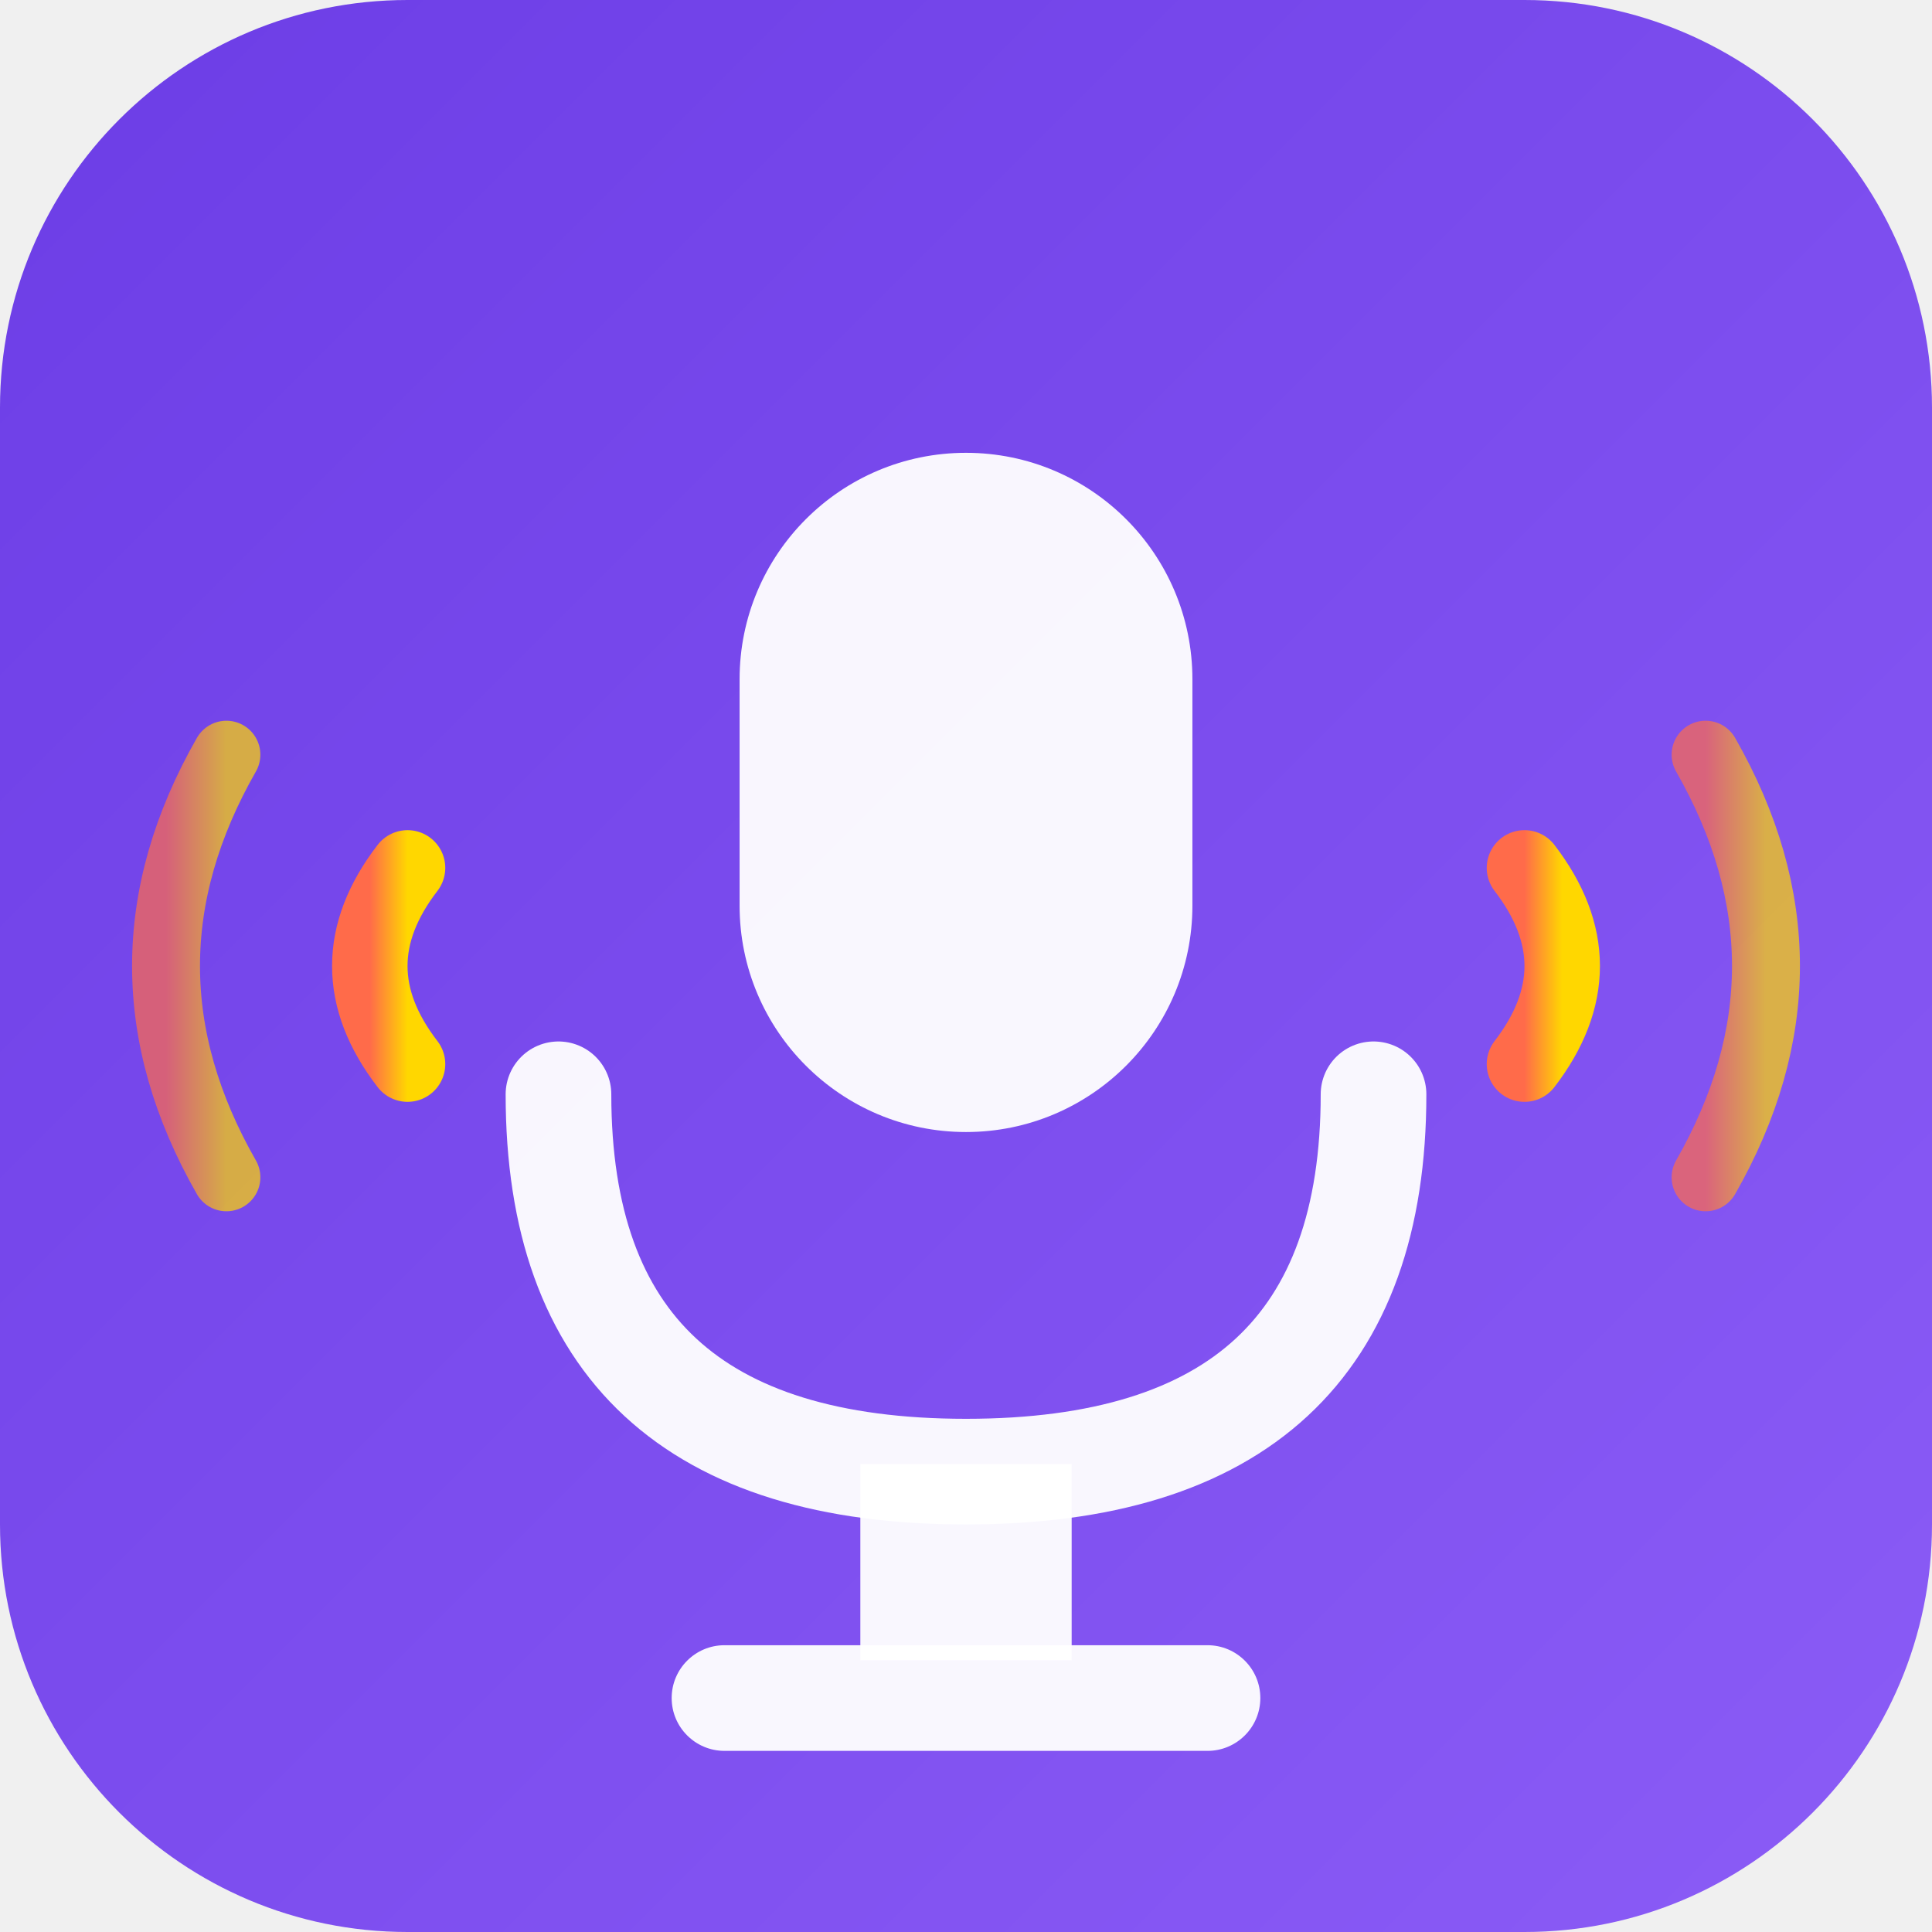
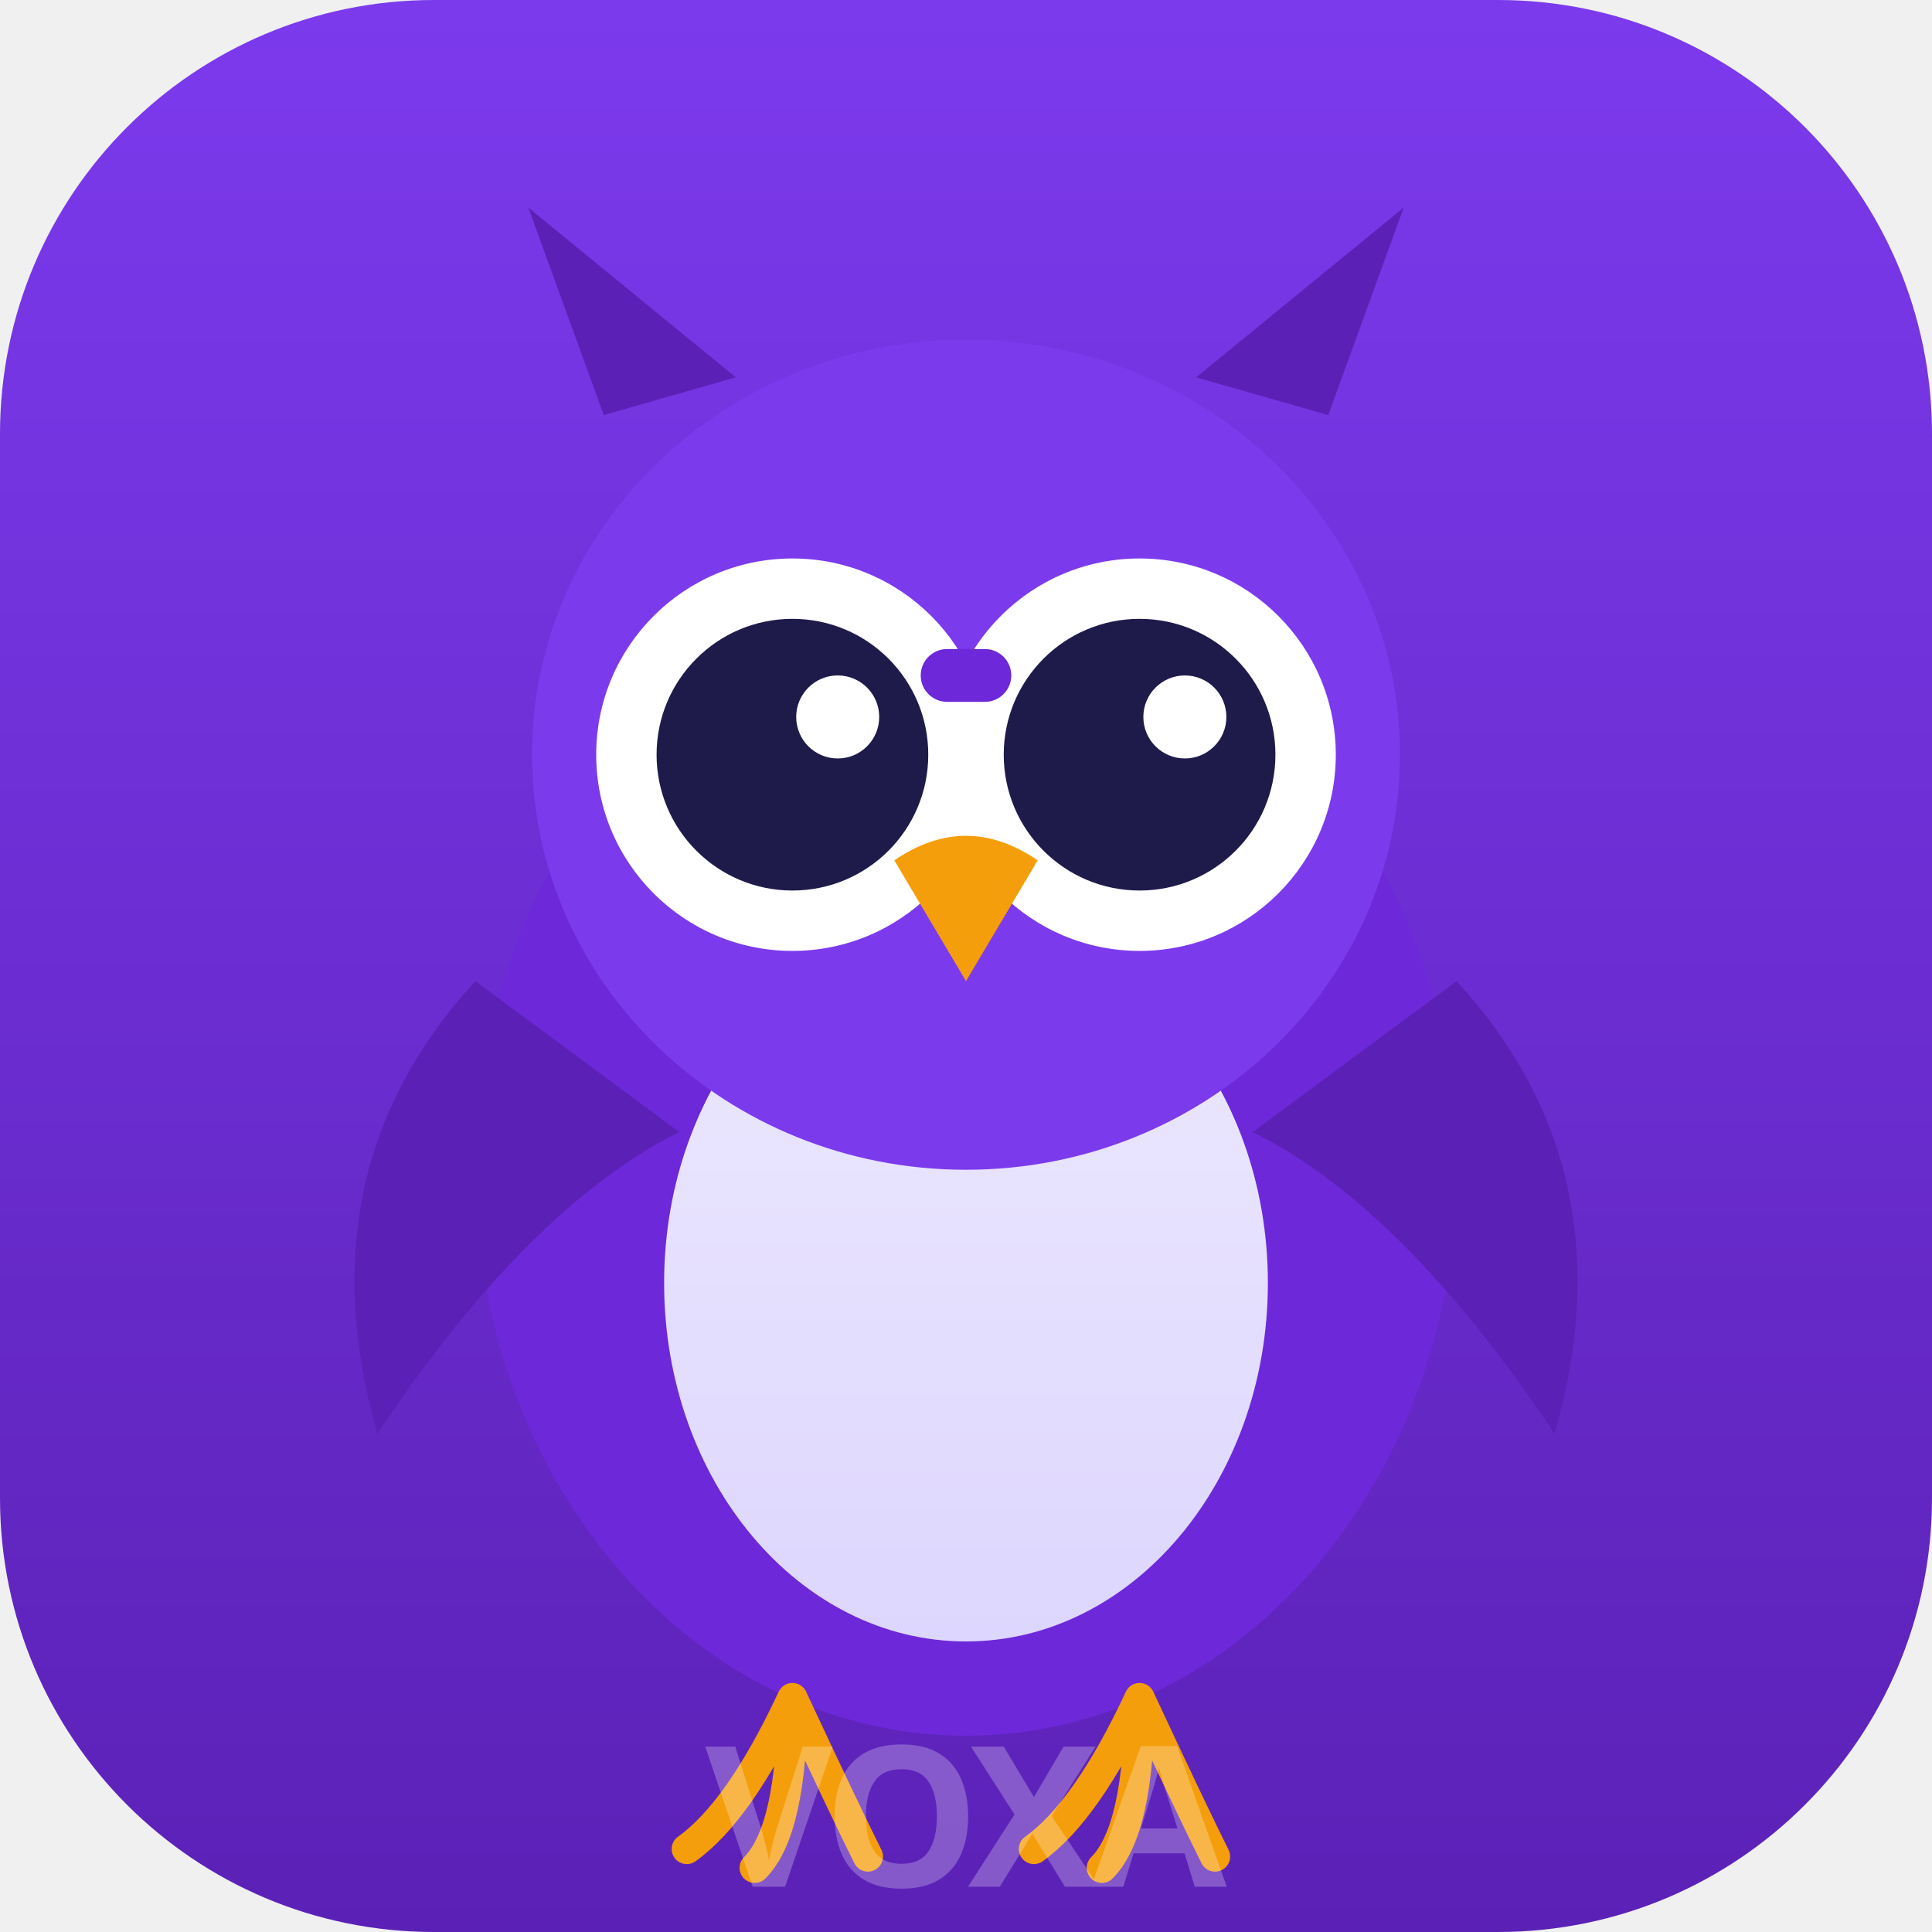
<svg xmlns="http://www.w3.org/2000/svg" viewBox="0 0 512 512">
  <defs>
-     <linearGradient id="bg" x1="0%" y1="0%" x2="100%" y2="100%">
-       <stop offset="0%" stop-color="#6C3DE6" />
-       <stop offset="100%" stop-color="#8B5CF6" />
+     <linearGradient id="bg" x1="0" y1="0" x2="0" y2="1">
+       <stop offset="0%" stop-color="#7C3AED" />
+       <stop offset="100%" stop-color="#5B21B6" />
    </linearGradient>
-     <linearGradient id="wave" x1="0%" y1="0%" x2="100%" y2="0%">
-       <stop offset="0%" stop-color="#FF6B4A" />
-       <stop offset="100%" stop-color="#FFD700" />
+     <linearGradient id="belly" x1="0" y1="0" x2="0" y2="1">
+       <stop offset="0%" stop-color="#EDE9FE" />
+       <stop offset="100%" stop-color="#DDD6FE" />
    </linearGradient>
  </defs>
-   <rect width="512" height="512" rx="108" fill="url(#bg)" />
-   <rect x="196" y="120" width="120" height="180" rx="60" fill="white" opacity="0.95" />
-   <path d="M148 290 Q148 390 256 390 Q364 390 364 290" fill="none" stroke="white" stroke-width="28" stroke-linecap="round" opacity="0.95" />
-   <rect x="228" y="388" width="56" height="52" rx="0" fill="white" opacity="0.95" />
-   <rect x="178" y="436" width="156" height="28" rx="14" fill="white" opacity="0.95" />
-   <path d="M108 230 Q88 256 108 282" fill="none" stroke="url(#wave)" stroke-width="20" stroke-linecap="round" />
-   <path d="M60 200 Q28 256 60 312" fill="none" stroke="url(#wave)" stroke-width="18" stroke-linecap="round" opacity="0.7" />
-   <path d="M404 230 Q424 256 404 282" fill="none" stroke="url(#wave)" stroke-width="20" stroke-linecap="round" />
-   <path d="M452 200 Q484 256 452 312" fill="none" stroke="url(#wave)" stroke-width="18" stroke-linecap="round" opacity="0.7" />
+   <rect width="512" height="512" rx="115" fill="url(#bg)" />
+   <ellipse cx="256" cy="310" rx="130" ry="150" fill="#6D28D9" />
+   <ellipse cx="256" cy="340" rx="80" ry="95" fill="url(#belly)" />
+   <path d="M126 260 Q80 310 100 380 Q140 320 180 300 Z" fill="#5B21B6" />
+   <path d="M386 260 Q432 310 412 380 Q372 320 332 300 Z" fill="#5B21B6" />
+   <ellipse cx="256" cy="200" rx="115" ry="110" fill="#7C3AED" />
+   <path d="M160 110 L140 55 L195 100 Z" fill="#5B21B6" />
+   <path d="M352 110 L372 55 L317 100 Z" fill="#5B21B6" />
+   <ellipse cx="210" cy="200" rx="52" ry="52" fill="white" />
+   <ellipse cx="302" cy="200" rx="52" ry="52" fill="white" />
+   <circle cx="210" cy="200" r="36" fill="#1E1B4B" />
+   <circle cx="302" cy="200" r="36" fill="#1E1B4B" />
+   <circle cx="222" cy="190" r="11" fill="white" />
+   <circle cx="314" cy="190" r="11" fill="white" />
+   <circle cx="226" cy="193" r="5" fill="white" opacity="0.7" />
+   <circle cx="318" cy="193" r="5" fill="white" opacity="0.7" />
+   <path d="M237 228 L256 260 L275 228 Q256 215 237 228 Z" fill="#F59E0B" />
+   <rect x="244" y="172" width="24" height="14" rx="7" fill="#6D28D9" />
+   <path d="M210 450 Q196 480 182 490 M210 450 Q210 485 200 495 M210 450 Q224 480 230 492" stroke="#F59E0B" stroke-width="8" stroke-linecap="round" fill="none" />
+   <path d="M302 450 Q288 480 274 490 M302 450 Q302 485 292 495 M302 450 Q316 480 322 492" stroke="#F59E0B" stroke-width="8" stroke-linecap="round" fill="none" />
+   <text x="256" y="500" font-family="Arial Black,sans-serif" font-size="52" font-weight="900" fill="white" opacity="0.25" text-anchor="middle" letter-spacing="-2">VOXA</text>
</svg>
